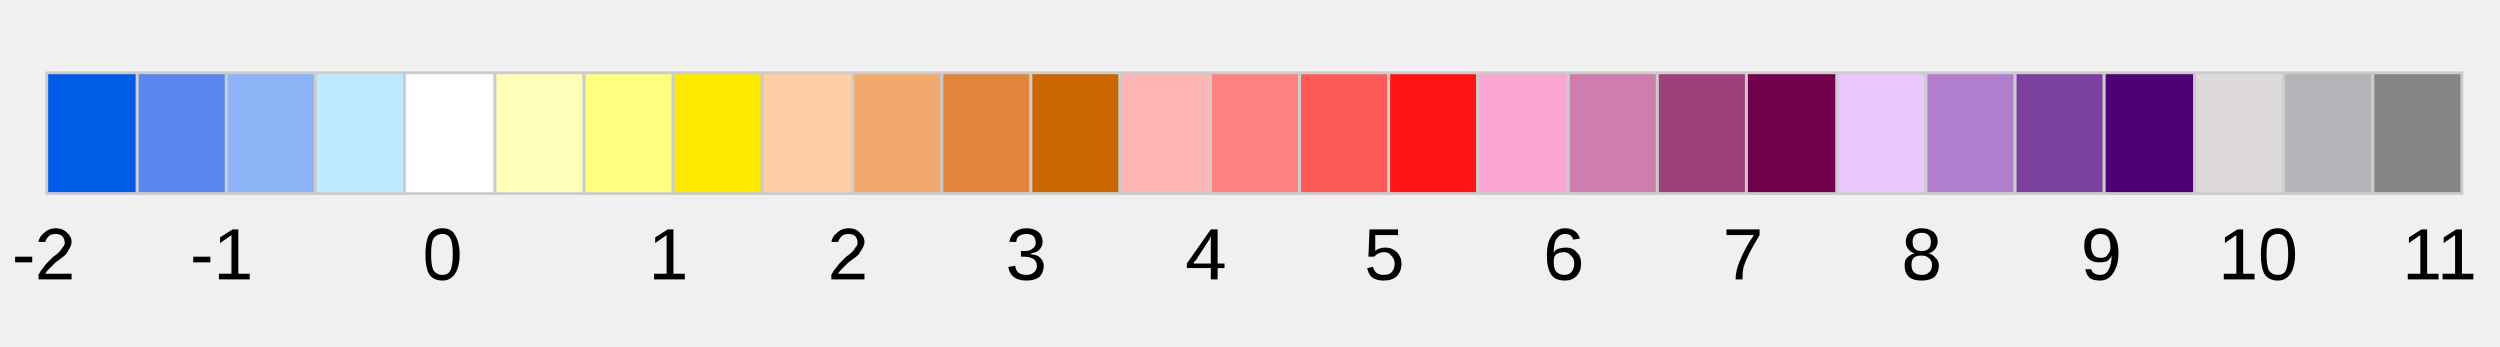
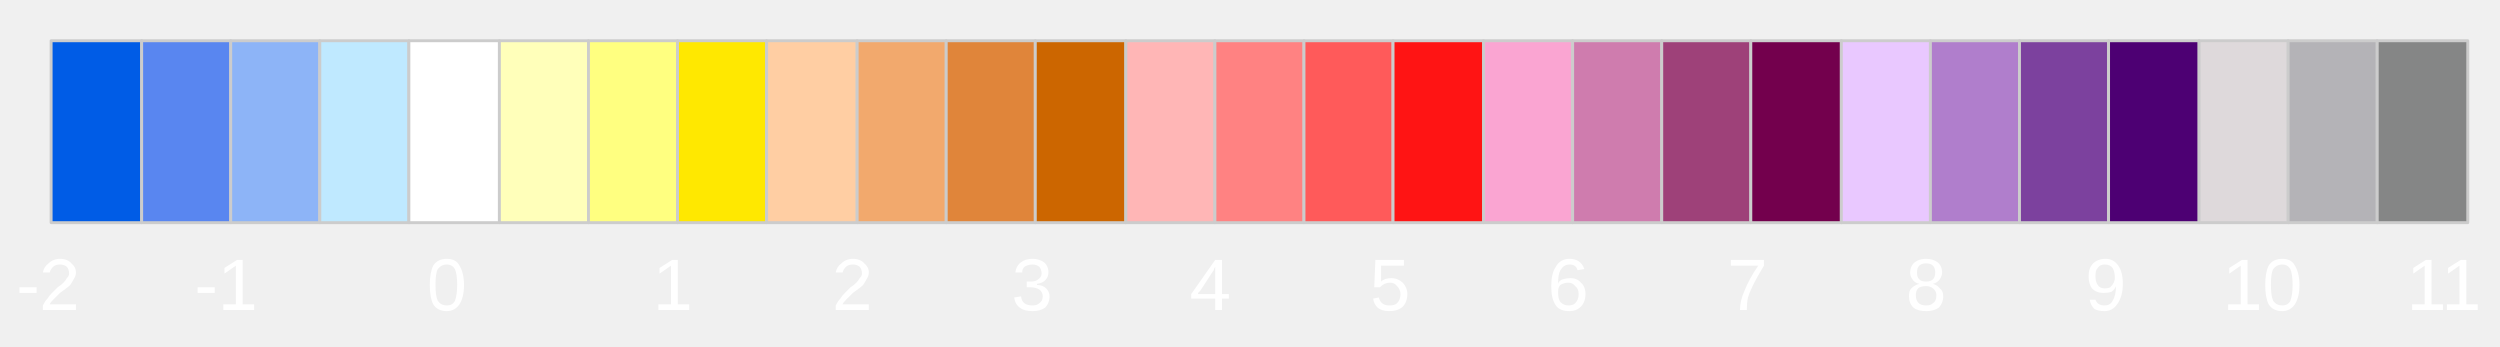
<svg xmlns="http://www.w3.org/2000/svg" width="410.995pt" height="57.005pt" viewBox="0 0 410.995 57.005" enable-background="new 0 0 410.995 57.005" version="1.1">
  <g id="Other">
    <clipPath id="SVG_CP_1">
      <path d="M0,57.005L0,0L410.995,0L410.995,57.005L0,57.005z" />
    </clipPath>
-     <path clip-path="url(#SVG_CP_1)" fill="#005CE6" fill-rule="evenodd" stroke="#CCCCCC" stroke-width="0.48" stroke-miterlimit="10" stroke-linecap="round" stroke-linejoin="round" d="    M7.682,31.821L7.682,11.963L22.565,11.963L22.565,31.821L7.682,31.821z" />
-     <g font-family="'Arial'" font-size="1" kerning="0" font-weight="400" fill="#000000" clip-path="url(#SVG_CP_1)">
-       <text text-anchor="start" transform="matrix(12.00285 0 0 11.96278 1.92046 45.93709)">
+     <g font-family="'Arial'" font-size="1" kerning="0" font-weight="400" fill="#FFFFFF" clip-path="url(#SVG_CP_1)">
+       <text text-anchor="start" transform="matrix(12.00285 0 0 11.96278 2.64063 50.96146)">
        <tspan direction="ltr" unicode-bidi="embed" x="0 ">-</tspan>
        <tspan direction="ltr" unicode-bidi="embed" x="0.319 ">2</tspan>
      </text>
    </g>
-     <path clip-path="url(#SVG_CP_1)" fill="#5986F0" fill-rule="evenodd" stroke="#CCCCCC" stroke-width="0.48" stroke-miterlimit="10" stroke-linecap="round" stroke-linejoin="round" d="    M22.565,31.821L22.565,11.963L37.209,11.963L37.209,31.821L22.565,31.821z" />
-     <path clip-path="url(#SVG_CP_1)" fill="#8DB4F7" fill-rule="evenodd" stroke="#CCCCCC" stroke-width="0.48" stroke-miterlimit="10" stroke-linecap="round" stroke-linejoin="round" d="    M37.209,31.821L37.209,11.963L51.852,11.963L51.852,31.821L37.209,31.821z" />
-     <clipPath id="SVG_CP_2">
-       <path d="M0,57.005L0,0L410.995,0L410.995,57.005L0,57.005z" />
-     </clipPath>
-     <g font-family="'Arial'" font-size="1" kerning="0" font-weight="400" fill="#000000" clip-path="url(#SVG_CP_2)">
-       <text text-anchor="start" transform="matrix(12.00285 0 0 11.96278 31.20741 45.93709)">
+     <g font-family="'Arial'" font-size="1" kerning="0" font-weight="400" fill="#FFFFFF" clip-path="url(#SVG_CP_1)">
+       <text text-anchor="start" transform="matrix(12.00285 0 0 11.96278 31.92758 50.96146)">
        <tspan direction="ltr" unicode-bidi="embed" x="0 ">-</tspan>
        <tspan direction="ltr" unicode-bidi="embed" x="0.319 ">1</tspan>
      </text>
    </g>
-     <path clip-path="url(#SVG_CP_2)" fill="#BFE9FF" fill-rule="evenodd" stroke="#CCCCCC" stroke-width="0.48" stroke-miterlimit="10" stroke-linecap="round" stroke-linejoin="round" d="    M51.852,31.821L51.852,11.963L66.496,11.963L66.496,31.821L51.852,31.821z" />
-     <path clip-path="url(#SVG_CP_2)" fill="#FFFFFF" fill-rule="evenodd" stroke="#CCCCCC" stroke-width="0.48" stroke-miterlimit="10" stroke-linecap="round" stroke-linejoin="round" d="    M66.496,31.821L66.496,11.963L81.379,11.963L81.379,31.821L66.496,31.821z" />
-     <g font-family="'Arial'" font-size="1" kerning="0" font-weight="400" fill="#000000" clip-path="url(#SVG_CP_2)">
-       <text text-anchor="start" transform="matrix(12.00285 0 0 11.96278 69.37648 45.93709)">
+     <g font-family="'Arial'" font-size="1" kerning="0" font-weight="400" fill="#FFFFFF" clip-path="url(#SVG_CP_1)">
+       <text text-anchor="start" transform="matrix(12.00285 0 0 11.96278 70.09665 50.96146)">
        <tspan direction="ltr" unicode-bidi="embed" x="0 ">0</tspan>
      </text>
    </g>
-     <path clip-path="url(#SVG_CP_2)" fill="#FFFFBA" fill-rule="evenodd" stroke="#CCCCCC" stroke-width="0.48" stroke-miterlimit="10" stroke-linecap="round" stroke-linejoin="round" d="    M81.379,31.821L81.379,11.963L96.023,11.963L96.023,31.821L81.379,31.821z" />
-     <path clip-path="url(#SVG_CP_2)" fill="#FFFF80" fill-rule="evenodd" stroke="#CCCCCC" stroke-width="0.48" stroke-miterlimit="10" stroke-linecap="round" stroke-linejoin="round" d="    M96.023,31.821L96.023,11.963L110.666,11.963L110.666,31.821L96.023,31.821z" />
-     <g font-family="'Arial'" font-size="1" kerning="0" font-weight="400" fill="#000000" clip-path="url(#SVG_CP_2)">
-       <text text-anchor="start" transform="matrix(12.00285 0 0 11.96278 106.5853 45.93709)">
+     <g font-family="'Arial'" font-size="1" kerning="0" font-weight="400" fill="#FFFFFF" clip-path="url(#SVG_CP_1)">
+       <text text-anchor="start" transform="matrix(12.00285 0 0 11.96278 107.3055 50.96146)">
        <tspan direction="ltr" unicode-bidi="embed" x="0 ">1</tspan>
      </text>
    </g>
-     <path clip-path="url(#SVG_CP_2)" fill="#FFE800" fill-rule="evenodd" stroke="#CCCCCC" stroke-width="0.48" stroke-miterlimit="10" stroke-linecap="round" stroke-linejoin="round" d="    M110.666,31.821L110.666,11.963L125.31,11.963L125.31,31.821L110.666,31.821z" />
-     <path clip-path="url(#SVG_CP_2)" fill="#FFCEA3" fill-rule="evenodd" stroke="#CCCCCC" stroke-width="0.48" stroke-miterlimit="10" stroke-linecap="round" stroke-linejoin="round" d="    M125.31,31.821L125.31,11.963L140.193,11.963L140.193,31.821L125.31,31.821z" />
-     <g font-family="'Arial'" font-size="1" kerning="0" font-weight="400" fill="#000000" clip-path="url(#SVG_CP_2)">
-       <text text-anchor="start" transform="matrix(12.00285 0 0 11.96278 136.1123 45.93709)">
+     <g font-family="'Arial'" font-size="1" kerning="0" font-weight="400" fill="#FFFFFF" clip-path="url(#SVG_CP_1)">
+       <text text-anchor="start" transform="matrix(12.00285 0 0 11.96278 136.8325 50.96146)">
        <tspan direction="ltr" unicode-bidi="embed" x="0 ">2</tspan>
      </text>
    </g>
-     <path clip-path="url(#SVG_CP_2)" fill="#F2A96D" fill-rule="evenodd" stroke="#CCCCCC" stroke-width="0.48" stroke-miterlimit="10" stroke-linecap="round" stroke-linejoin="round" d="    M140.193,31.821L140.193,11.963L154.837,11.963L154.837,31.821L140.193,31.821z" />
-     <path clip-path="url(#SVG_CP_2)" fill="#E0853A" fill-rule="evenodd" stroke="#CCCCCC" stroke-width="0.48" stroke-miterlimit="10" stroke-linecap="round" stroke-linejoin="round" d="    M154.837,31.821L154.837,11.963L169.48,11.963L169.48,31.821L154.837,31.821z" />
-     <g font-family="'Arial'" font-size="1" kerning="0" font-weight="400" fill="#000000" clip-path="url(#SVG_CP_2)">
-       <text text-anchor="start" transform="matrix(12.00285 0 0 11.96278 165.3993 45.93709)">
+     <g font-family="'Arial'" font-size="1" kerning="0" font-weight="400" fill="#FFFFFF" clip-path="url(#SVG_CP_1)">
+       <text text-anchor="start" transform="matrix(12.00285 0 0 11.96278 166.3595 50.96146)">
        <tspan direction="ltr" unicode-bidi="embed" x="0 ">3</tspan>
      </text>
    </g>
-     <path clip-path="url(#SVG_CP_2)" fill="#CC6600" fill-rule="evenodd" stroke="#CCCCCC" stroke-width="0.48" stroke-miterlimit="10" stroke-linecap="round" stroke-linejoin="round" d="    M169.48,31.821L169.48,11.963L184.124,11.963L184.124,31.821L169.48,31.821z" />
-     <path clip-path="url(#SVG_CP_2)" fill="#FFB6B6" fill-rule="evenodd" stroke="#CCCCCC" stroke-width="0.48" stroke-miterlimit="10" stroke-linecap="round" stroke-linejoin="round" d="    M184.124,31.821L184.124,11.963L199.007,11.963L199.007,31.821L184.124,31.821z" />
-     <g font-family="'Arial'" font-size="1" kerning="0" font-weight="400" fill="#000000" clip-path="url(#SVG_CP_2)">
-       <text text-anchor="start" transform="matrix(12.00285 0 0 11.96278 194.9263 45.93709)">
+     <g font-family="'Arial'" font-size="1" kerning="0" font-weight="400" fill="#FFFFFF" clip-path="url(#SVG_CP_1)">
+       <text text-anchor="start" transform="matrix(12.00285 0 0 11.96278 195.6465 50.96146)">
        <tspan direction="ltr" unicode-bidi="embed" x="0 ">4</tspan>
      </text>
    </g>
-     <path clip-path="url(#SVG_CP_2)" fill="#FF8282" fill-rule="evenodd" stroke="#CCCCCC" stroke-width="0.48" stroke-miterlimit="10" stroke-linecap="round" stroke-linejoin="round" d="    M199.007,31.821L199.007,11.963L213.651,11.963L213.651,31.821L199.007,31.821z" />
-     <path clip-path="url(#SVG_CP_2)" fill="#FF5A5A" fill-rule="evenodd" stroke="#CCCCCC" stroke-width="0.48" stroke-miterlimit="10" stroke-linecap="round" stroke-linejoin="round" d="    M213.651,31.821L213.651,11.963L228.294,11.963L228.294,31.821L213.651,31.821z" />
-     <g font-family="'Arial'" font-size="1" kerning="0" font-weight="400" fill="#000000" clip-path="url(#SVG_CP_2)">
-       <text text-anchor="start" transform="matrix(12.00285 0 0 11.96278 224.2132 45.93709)">
+     <g font-family="'Arial'" font-size="1" kerning="0" font-weight="400" fill="#FFFFFF" clip-path="url(#SVG_CP_1)">
+       <text text-anchor="start" transform="matrix(12.00285 0 0 11.96278 225.1735 50.96146)">
        <tspan direction="ltr" unicode-bidi="embed" x="0 ">5</tspan>
      </text>
    </g>
-     <path clip-path="url(#SVG_CP_2)" fill="#FF1414" fill-rule="evenodd" stroke="#CCCCCC" stroke-width="0.48" stroke-miterlimit="10" stroke-linecap="round" stroke-linejoin="round" d="    M228.294,31.821L228.294,11.963L242.938,11.963L242.938,31.821L228.294,31.821z" />
-     <path clip-path="url(#SVG_CP_2)" fill="#FAA5D2" fill-rule="evenodd" stroke="#CCCCCC" stroke-width="0.48" stroke-miterlimit="10" stroke-linecap="round" stroke-linejoin="round" d="    M242.938,31.821L242.938,11.963L257.821,11.963L257.821,31.821L242.938,31.821z" />
-     <g font-family="'Arial'" font-size="1" kerning="0" font-weight="400" fill="#000000" clip-path="url(#SVG_CP_2)">
-       <text text-anchor="start" transform="matrix(12.00285 0 0 11.96278 253.7403 45.93709)">
+     <g font-family="'Arial'" font-size="1" kerning="0" font-weight="400" fill="#FFFFFF" clip-path="url(#SVG_CP_1)">
+       <text text-anchor="start" transform="matrix(12.00285 0 0 11.96278 254.4604 50.96146)">
        <tspan direction="ltr" unicode-bidi="embed" x="0 ">6</tspan>
      </text>
    </g>
-     <path clip-path="url(#SVG_CP_2)" fill="#CF7CAE" fill-rule="evenodd" stroke="#CCCCCC" stroke-width="0.48" stroke-miterlimit="10" stroke-linecap="round" stroke-linejoin="round" d="    M257.821,31.821L257.821,11.963L272.465,11.963L272.465,31.821L257.821,31.821z" />
-     <path clip-path="url(#SVG_CP_2)" fill="#9E4179" fill-rule="evenodd" stroke="#CCCCCC" stroke-width="0.48" stroke-miterlimit="10" stroke-linecap="round" stroke-linejoin="round" d="    M272.465,31.821L272.465,11.963L287.108,11.963L287.108,31.821L272.465,31.821z" />
-     <g font-family="'Arial'" font-size="1" kerning="0" font-weight="400" fill="#000000" clip-path="url(#SVG_CP_2)">
-       <text text-anchor="start" transform="matrix(12.00285 0 0 11.96278 283.2673 45.93709)">
+     <g font-family="'Arial'" font-size="1" kerning="0" font-weight="400" fill="#FFFFFF" clip-path="url(#SVG_CP_1)">
+       <text text-anchor="start" transform="matrix(12.00285 0 0 11.96278 283.9875 50.96146)">
        <tspan direction="ltr" unicode-bidi="embed" x="0 ">7</tspan>
      </text>
    </g>
-     <path clip-path="url(#SVG_CP_2)" fill="#73004D" fill-rule="evenodd" stroke="#CCCCCC" stroke-width="0.48" stroke-miterlimit="10" stroke-linecap="round" stroke-linejoin="round" d="    M287.108,31.821L287.108,11.963L301.992,11.963L301.992,31.821L287.108,31.821z" />
-     <path clip-path="url(#SVG_CP_2)" fill="#E9C8FF" fill-rule="evenodd" stroke="#CCCCCC" stroke-width="0.48" stroke-miterlimit="10" stroke-linecap="round" stroke-linejoin="round" d="    M301.992,31.821L301.992,11.963L316.635,11.963L316.635,31.821L301.992,31.821z" />
-     <g font-family="'Arial'" font-size="1" kerning="0" font-weight="400" fill="#000000" clip-path="url(#SVG_CP_2)">
-       <text text-anchor="start" transform="matrix(12.00285 0 0 11.96278 312.5542 45.93709)">
+     <g font-family="'Arial'" font-size="1" kerning="0" font-weight="400" fill="#FFFFFF" clip-path="url(#SVG_CP_1)">
+       <text text-anchor="start" transform="matrix(12.00285 0 0 11.96278 313.2744 50.96146)">
        <tspan direction="ltr" unicode-bidi="embed" x="0 ">8</tspan>
      </text>
    </g>
-     <path clip-path="url(#SVG_CP_2)" fill="#B07ECC" fill-rule="evenodd" stroke="#CCCCCC" stroke-width="0.48" stroke-miterlimit="10" stroke-linecap="round" stroke-linejoin="round" d="    M316.635,31.821L316.635,11.963L331.279,11.963L331.279,31.821L316.635,31.821z" />
-     <path clip-path="url(#SVG_CP_2)" fill="#7C419E" fill-rule="evenodd" stroke="#CCCCCC" stroke-width="0.48" stroke-miterlimit="10" stroke-linecap="round" stroke-linejoin="round" d="    M331.279,31.821L331.279,11.963L345.922,11.963L345.922,31.821L331.279,31.821z" />
-     <g font-family="'Arial'" font-size="1" kerning="0" font-weight="400" fill="#000000" clip-path="url(#SVG_CP_2)">
-       <text text-anchor="start" transform="matrix(12.00285 0 0 11.96278 342.0812 45.93709)">
+     <g font-family="'Arial'" font-size="1" kerning="0" font-weight="400" fill="#FFFFFF" clip-path="url(#SVG_CP_1)">
+       <text text-anchor="start" transform="matrix(12.00285 0 0 11.96278 342.8014 50.96146)">
        <tspan direction="ltr" unicode-bidi="embed" x="0 ">9</tspan>
      </text>
    </g>
-     <path clip-path="url(#SVG_CP_2)" fill="#4D0073" fill-rule="evenodd" stroke="#CCCCCC" stroke-width="0.48" stroke-miterlimit="10" stroke-linecap="round" stroke-linejoin="round" d="    M345.922,31.821L345.922,11.963L360.806,11.963L360.806,31.821L345.922,31.821z" />
-     <path clip-path="url(#SVG_CP_2)" fill="#DED9DB" fill-rule="evenodd" stroke="#CCCCCC" stroke-width="0.48" stroke-miterlimit="10" stroke-linecap="round" stroke-linejoin="round" d="    M360.806,31.821L360.806,11.963L375.449,11.963L375.449,31.821L360.806,31.821z" />
-     <g font-family="'Arial'" font-size="1" kerning="0" font-weight="400" fill="#000000" clip-path="url(#SVG_CP_2)">
-       <text text-anchor="start" transform="matrix(12.00285 0 0 11.96278 364.6466 45.93709)">
+     <g font-family="'Arial'" font-size="1" kerning="0" font-weight="400" fill="#FFFFFF" clip-path="url(#SVG_CP_1)">
+       <text text-anchor="start" transform="matrix(12.00285 0 0 11.96278 365.3668 50.96146)">
        <tspan direction="ltr" unicode-bidi="embed" x="0 ">1</tspan>
        <tspan direction="ltr" unicode-bidi="embed" x="0.538 ">0</tspan>
      </text>
    </g>
-     <path clip-path="url(#SVG_CP_2)" fill="#B4B3B7" fill-rule="evenodd" stroke="#CCCCCC" stroke-width="0.48" stroke-miterlimit="10" stroke-linecap="round" stroke-linejoin="round" d="    M375.449,31.821L375.449,11.963L390.093,11.963L390.093,31.821L375.449,31.821z" />
-     <path clip-path="url(#SVG_CP_2)" fill="#858686" fill-rule="evenodd" stroke="#CCCCCC" stroke-width="0.48" stroke-miterlimit="10" stroke-linecap="round" stroke-linejoin="round" d="    M390.093,31.821L390.093,11.963L404.736,11.963L404.736,31.821L390.093,31.821z" />
-     <g font-family="'Arial'" font-size="1" kerning="0" font-weight="400" fill="#000000" clip-path="url(#SVG_CP_2)">
-       <text text-anchor="start" transform="matrix(12.00285 0 0 11.96278 394.8938 45.93709)">
+     <g font-family="'Arial'" font-size="1" kerning="0" font-weight="400" fill="#FFFFFF" clip-path="url(#SVG_CP_1)">
+       <text text-anchor="start" transform="matrix(12.00285 0 0 11.96278 395.614 50.96146)">
        <tspan direction="ltr" unicode-bidi="embed" x="0 ">1</tspan>
        <tspan direction="ltr" unicode-bidi="embed" x="0.478 ">1</tspan>
      </text>
    </g>
+     <path clip-path="url(#SVG_CP_1)" fill="#005CE6" fill-rule="evenodd" stroke="#CCCCCC" stroke-width="0.48" stroke-miterlimit="10" stroke-linecap="round" stroke-linejoin="round" d="    M8.402,36.606L8.402,6.699L23.286,6.699L23.286,36.606L8.402,36.606z" />
+     <path clip-path="url(#SVG_CP_1)" fill="#5986F0" fill-rule="evenodd" stroke="#CCCCCC" stroke-width="0.48" stroke-miterlimit="10" stroke-linecap="round" stroke-linejoin="round" d="    M23.286,36.606L23.286,6.699L37.929,6.699L37.929,36.606L23.286,36.606z" />
+     <path clip-path="url(#SVG_CP_1)" fill="#8DB4F7" fill-rule="evenodd" stroke="#CCCCCC" stroke-width="0.48" stroke-miterlimit="10" stroke-linecap="round" stroke-linejoin="round" d="    M37.929,36.606L37.929,6.699L52.572,6.699L52.572,36.606L37.929,36.606z" />
+     <path clip-path="url(#SVG_CP_1)" fill="#BFE9FF" fill-rule="evenodd" stroke="#CCCCCC" stroke-width="0.48" stroke-miterlimit="10" stroke-linecap="round" stroke-linejoin="round" d="    M52.572,36.606L52.572,6.699L67.216,6.699L67.216,36.606L52.572,36.606z" />
+     <path clip-path="url(#SVG_CP_1)" fill="#FFFFFF" fill-rule="evenodd" stroke="#CCCCCC" stroke-width="0.48" stroke-miterlimit="10" stroke-linecap="round" stroke-linejoin="round" d="    M67.216,36.606L67.216,6.699L82.1,6.699L82.1,36.606L67.216,36.606z" />
+     <path clip-path="url(#SVG_CP_1)" fill="#FFFFBA" fill-rule="evenodd" stroke="#CCCCCC" stroke-width="0.48" stroke-miterlimit="10" stroke-linecap="round" stroke-linejoin="round" d="    M82.1,36.606L82.1,6.699L96.743,6.699L96.743,36.606L82.1,36.606z" />
+     <path clip-path="url(#SVG_CP_1)" fill="#FFFF80" fill-rule="evenodd" stroke="#CCCCCC" stroke-width="0.48" stroke-miterlimit="10" stroke-linecap="round" stroke-linejoin="round" d="    M96.743,36.606L96.743,6.699L111.386,6.699L111.386,36.606L96.743,36.606z" />
+     <path clip-path="url(#SVG_CP_1)" fill="#FFE800" fill-rule="evenodd" stroke="#CCCCCC" stroke-width="0.48" stroke-miterlimit="10" stroke-linecap="round" stroke-linejoin="round" d="    M111.386,36.606L111.386,6.699L126.03,6.699L126.03,36.606L111.386,36.606z" />
+     <path clip-path="url(#SVG_CP_1)" fill="#FFCEA3" fill-rule="evenodd" stroke="#CCCCCC" stroke-width="0.48" stroke-miterlimit="10" stroke-linecap="round" stroke-linejoin="round" d="    M126.03,36.606L126.03,6.699L140.913,6.699L140.913,36.606L126.03,36.606z" />
+     <path clip-path="url(#SVG_CP_1)" fill="#F2A96D" fill-rule="evenodd" stroke="#CCCCCC" stroke-width="0.48" stroke-miterlimit="10" stroke-linecap="round" stroke-linejoin="round" d="    M140.913,36.606L140.913,6.699L155.557,6.699L155.557,36.606L140.913,36.606z" />
+     <path clip-path="url(#SVG_CP_1)" fill="#E0853A" fill-rule="evenodd" stroke="#CCCCCC" stroke-width="0.48" stroke-miterlimit="10" stroke-linecap="round" stroke-linejoin="round" d="    M155.557,36.606L155.557,6.699L170.2,6.699L170.2,36.606L155.557,36.606z" />
+     <path clip-path="url(#SVG_CP_1)" fill="#CC6600" fill-rule="evenodd" stroke="#CCCCCC" stroke-width="0.48" stroke-miterlimit="10" stroke-linecap="round" stroke-linejoin="round" d="    M170.2,36.606L170.2,6.699L185.084,6.699L185.084,36.606L170.2,36.606z" />
+     <path clip-path="url(#SVG_CP_1)" fill="#FFB6B6" fill-rule="evenodd" stroke="#CCCCCC" stroke-width="0.48" stroke-miterlimit="10" stroke-linecap="round" stroke-linejoin="round" d="    M185.084,36.606L185.084,6.699L199.727,6.699L199.727,36.606L185.084,36.606z" />
+     <path clip-path="url(#SVG_CP_1)" fill="#FF8282" fill-rule="evenodd" stroke="#CCCCCC" stroke-width="0.48" stroke-miterlimit="10" stroke-linecap="round" stroke-linejoin="round" d="    M199.727,36.606L199.727,6.699L214.371,6.699L214.371,36.606L199.727,36.606z" />
+     <path clip-path="url(#SVG_CP_1)" fill="#FF5A5A" fill-rule="evenodd" stroke="#CCCCCC" stroke-width="0.48" stroke-miterlimit="10" stroke-linecap="round" stroke-linejoin="round" d="    M214.371,36.606L214.371,6.699L229.014,6.699L229.014,36.606L214.371,36.606z" />
+     <path clip-path="url(#SVG_CP_1)" fill="#FF1414" fill-rule="evenodd" stroke="#CCCCCC" stroke-width="0.48" stroke-miterlimit="10" stroke-linecap="round" stroke-linejoin="round" d="    M229.014,36.606L229.014,6.699L243.898,6.699L243.898,36.606L229.014,36.606z" />
+     <path clip-path="url(#SVG_CP_1)" fill="#FAA5D2" fill-rule="evenodd" stroke="#CCCCCC" stroke-width="0.48" stroke-miterlimit="10" stroke-linecap="round" stroke-linejoin="round" d="    M243.898,36.606L243.898,6.699L258.541,6.699L258.541,36.606L243.898,36.606z" />
+     <path clip-path="url(#SVG_CP_1)" fill="#CF7CAE" fill-rule="evenodd" stroke="#CCCCCC" stroke-width="0.48" stroke-miterlimit="10" stroke-linecap="round" stroke-linejoin="round" d="    M258.541,36.606L258.541,6.699L273.185,6.699L273.185,36.606L258.541,36.606z" />
+     <path clip-path="url(#SVG_CP_1)" fill="#9E4179" fill-rule="evenodd" stroke="#CCCCCC" stroke-width="0.48" stroke-miterlimit="10" stroke-linecap="round" stroke-linejoin="round" d="    M273.185,36.606L273.185,6.699L287.828,6.699L287.828,36.606L273.185,36.606z" />
+     <path clip-path="url(#SVG_CP_1)" fill="#73004D" fill-rule="evenodd" stroke="#CCCCCC" stroke-width="0.48" stroke-miterlimit="10" stroke-linecap="round" stroke-linejoin="round" d="    M287.828,36.606L287.828,6.699L302.712,6.699L302.712,36.606L287.828,36.606z" />
+     <path clip-path="url(#SVG_CP_1)" fill="#E9C8FF" fill-rule="evenodd" stroke="#CCCCCC" stroke-width="0.48" stroke-miterlimit="10" stroke-linecap="round" stroke-linejoin="round" d="    M302.712,36.606L302.712,6.699L317.355,6.699L317.355,36.606L302.712,36.606z" />
+     <path clip-path="url(#SVG_CP_1)" fill="#B07ECC" fill-rule="evenodd" stroke="#CCCCCC" stroke-width="0.48" stroke-miterlimit="10" stroke-linecap="round" stroke-linejoin="round" d="    M317.355,36.606L317.355,6.699L331.999,6.699L331.999,36.606L317.355,36.606z" />
+     <path clip-path="url(#SVG_CP_1)" fill="#7C419E" fill-rule="evenodd" stroke="#CCCCCC" stroke-width="0.48" stroke-miterlimit="10" stroke-linecap="round" stroke-linejoin="round" d="    M331.999,36.606L331.999,6.699L346.642,6.699L346.642,36.606L331.999,36.606z" />
+     <path clip-path="url(#SVG_CP_1)" fill="#4D0073" fill-rule="evenodd" stroke="#CCCCCC" stroke-width="0.48" stroke-miterlimit="10" stroke-linecap="round" stroke-linejoin="round" d="    M346.642,36.606L346.642,6.699L361.526,6.699L361.526,36.606L346.642,36.606z" />
+     <path clip-path="url(#SVG_CP_1)" fill="#DED9DB" fill-rule="evenodd" stroke="#CCCCCC" stroke-width="0.48" stroke-miterlimit="10" stroke-linecap="round" stroke-linejoin="round" d="    M361.526,36.606L361.526,6.699L376.169,6.699L376.169,36.606L361.526,36.606z" />
+     <path clip-path="url(#SVG_CP_1)" fill="#B4B3B7" fill-rule="evenodd" stroke="#CCCCCC" stroke-width="0.48" stroke-miterlimit="10" stroke-linecap="round" stroke-linejoin="round" d="    M376.169,36.606L376.169,6.699L390.813,6.699L390.813,36.606L376.169,36.606z" />
+     <path clip-path="url(#SVG_CP_1)" fill="#858686" fill-rule="evenodd" stroke="#CCCCCC" stroke-width="0.48" stroke-miterlimit="10" stroke-linecap="round" stroke-linejoin="round" d="    M390.813,36.606L390.813,6.699L405.696,6.699L405.696,36.606L390.813,36.606z" />
  </g>
</svg>
